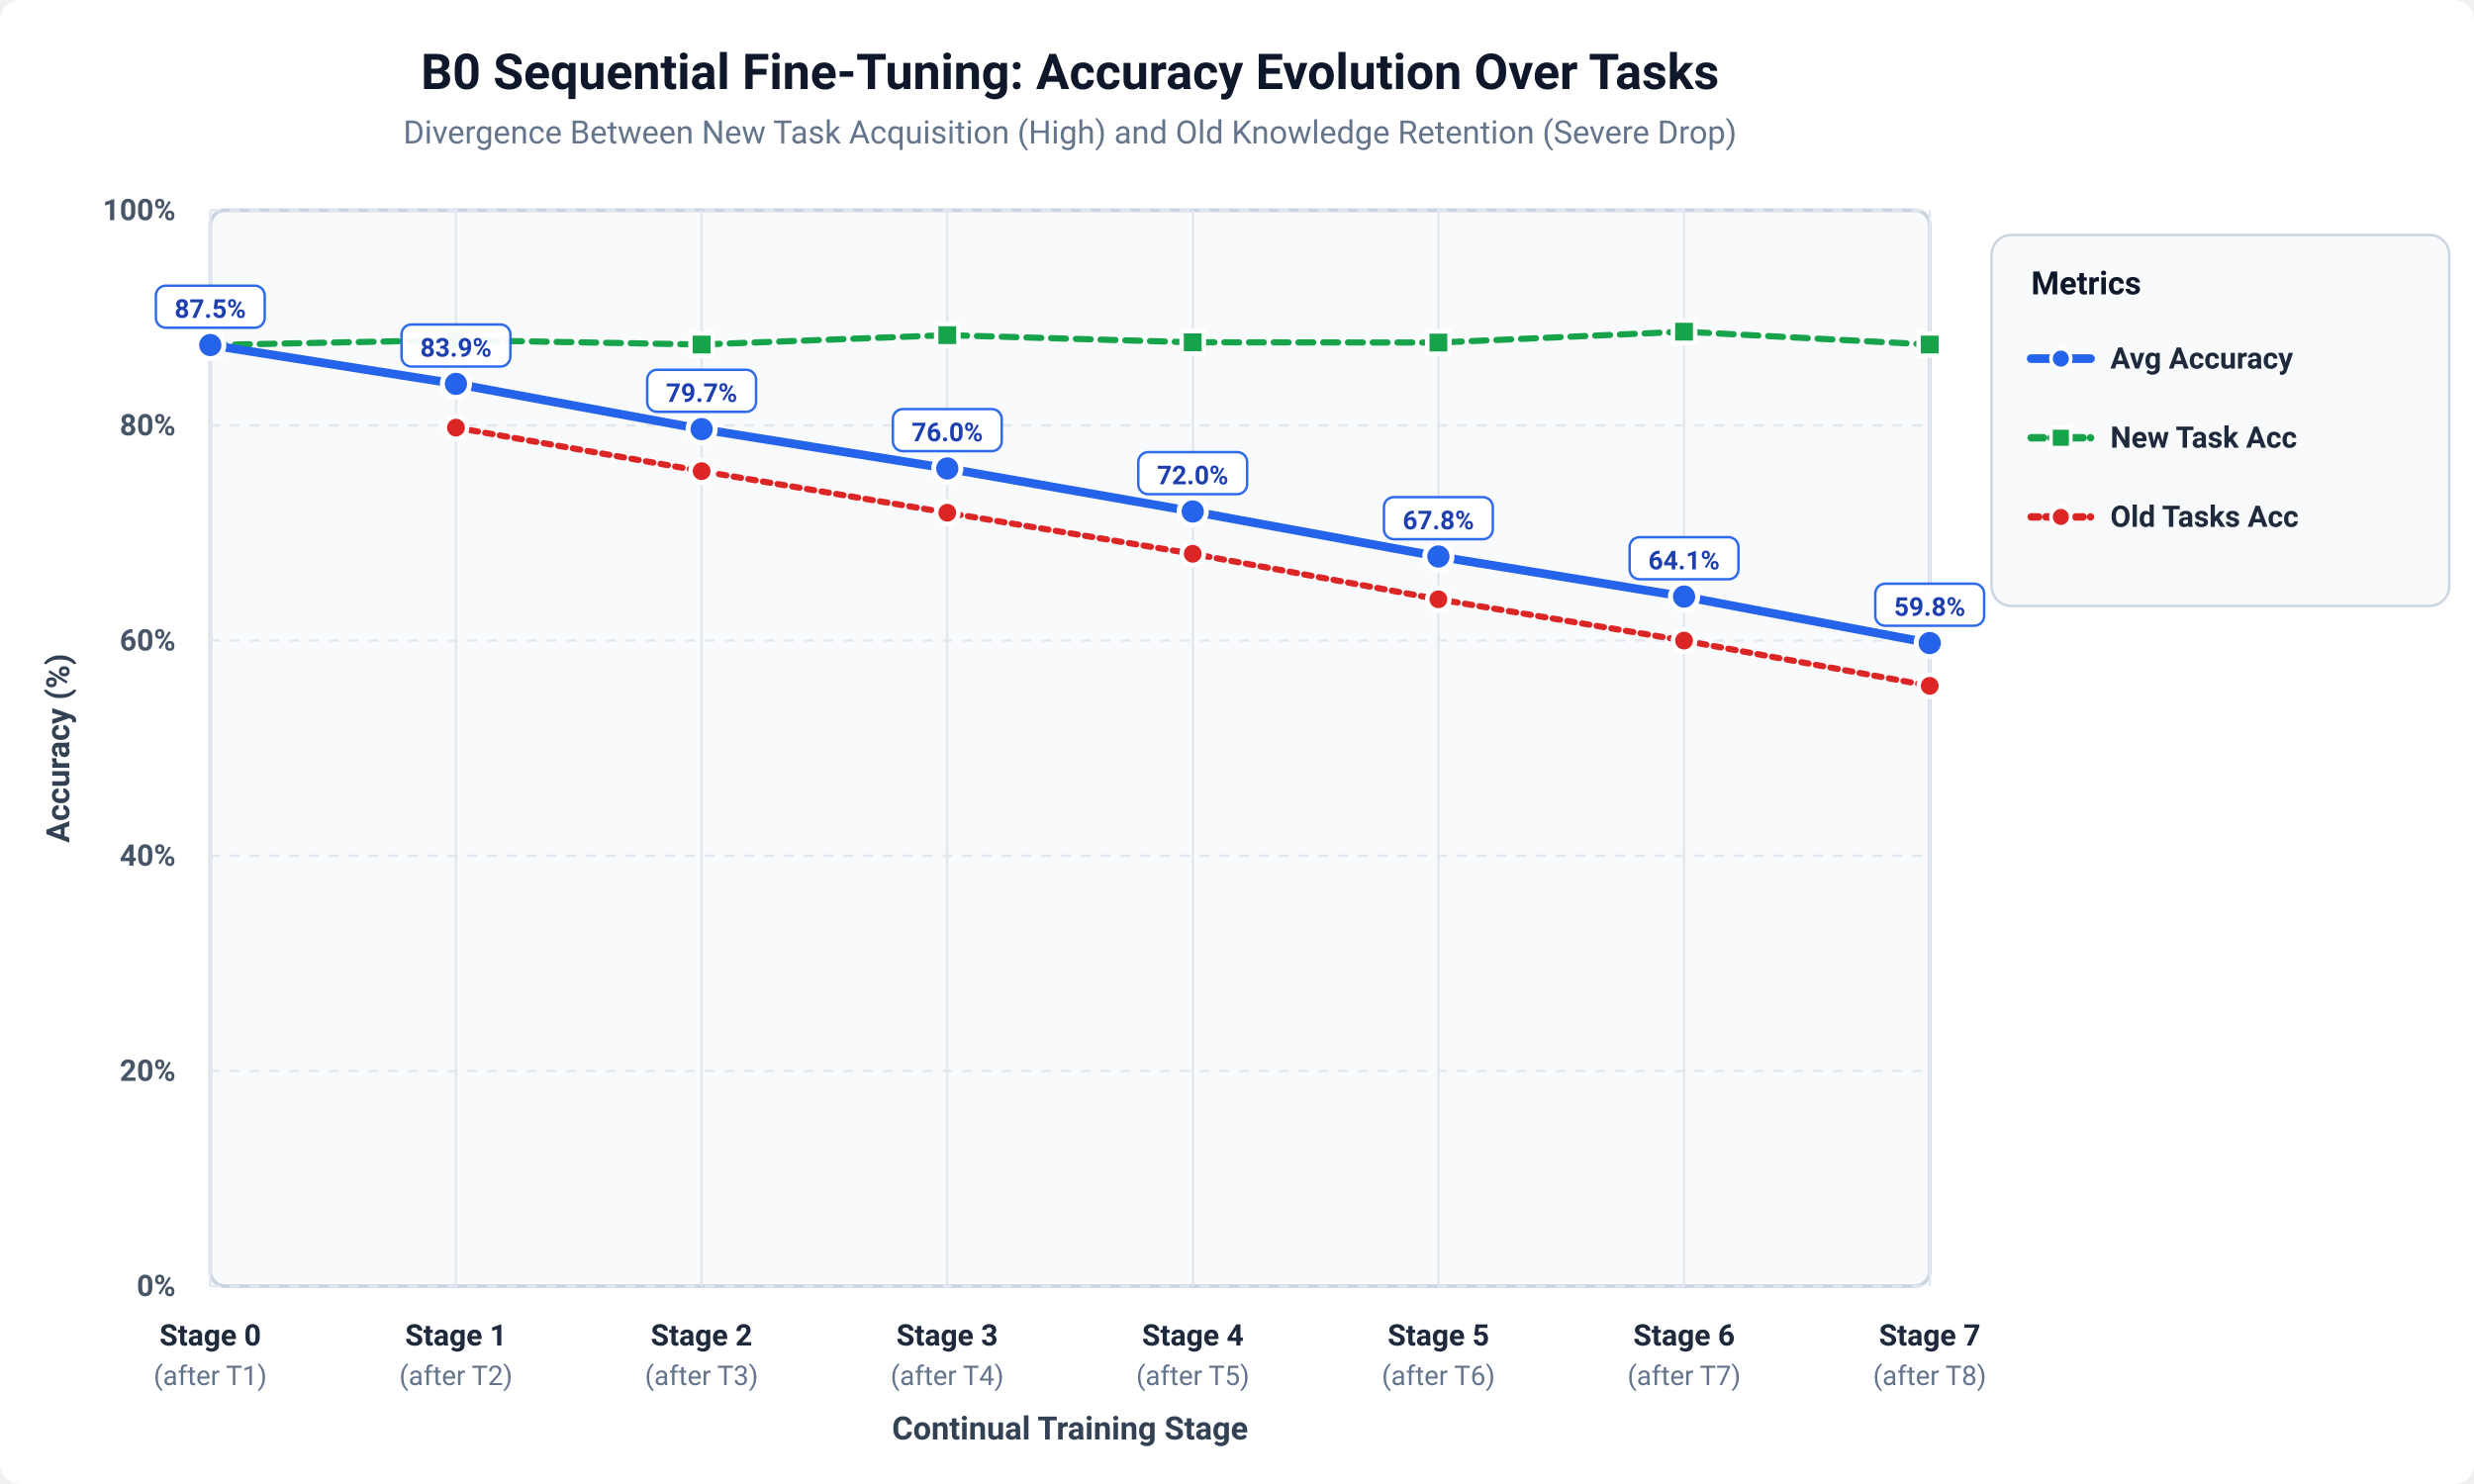
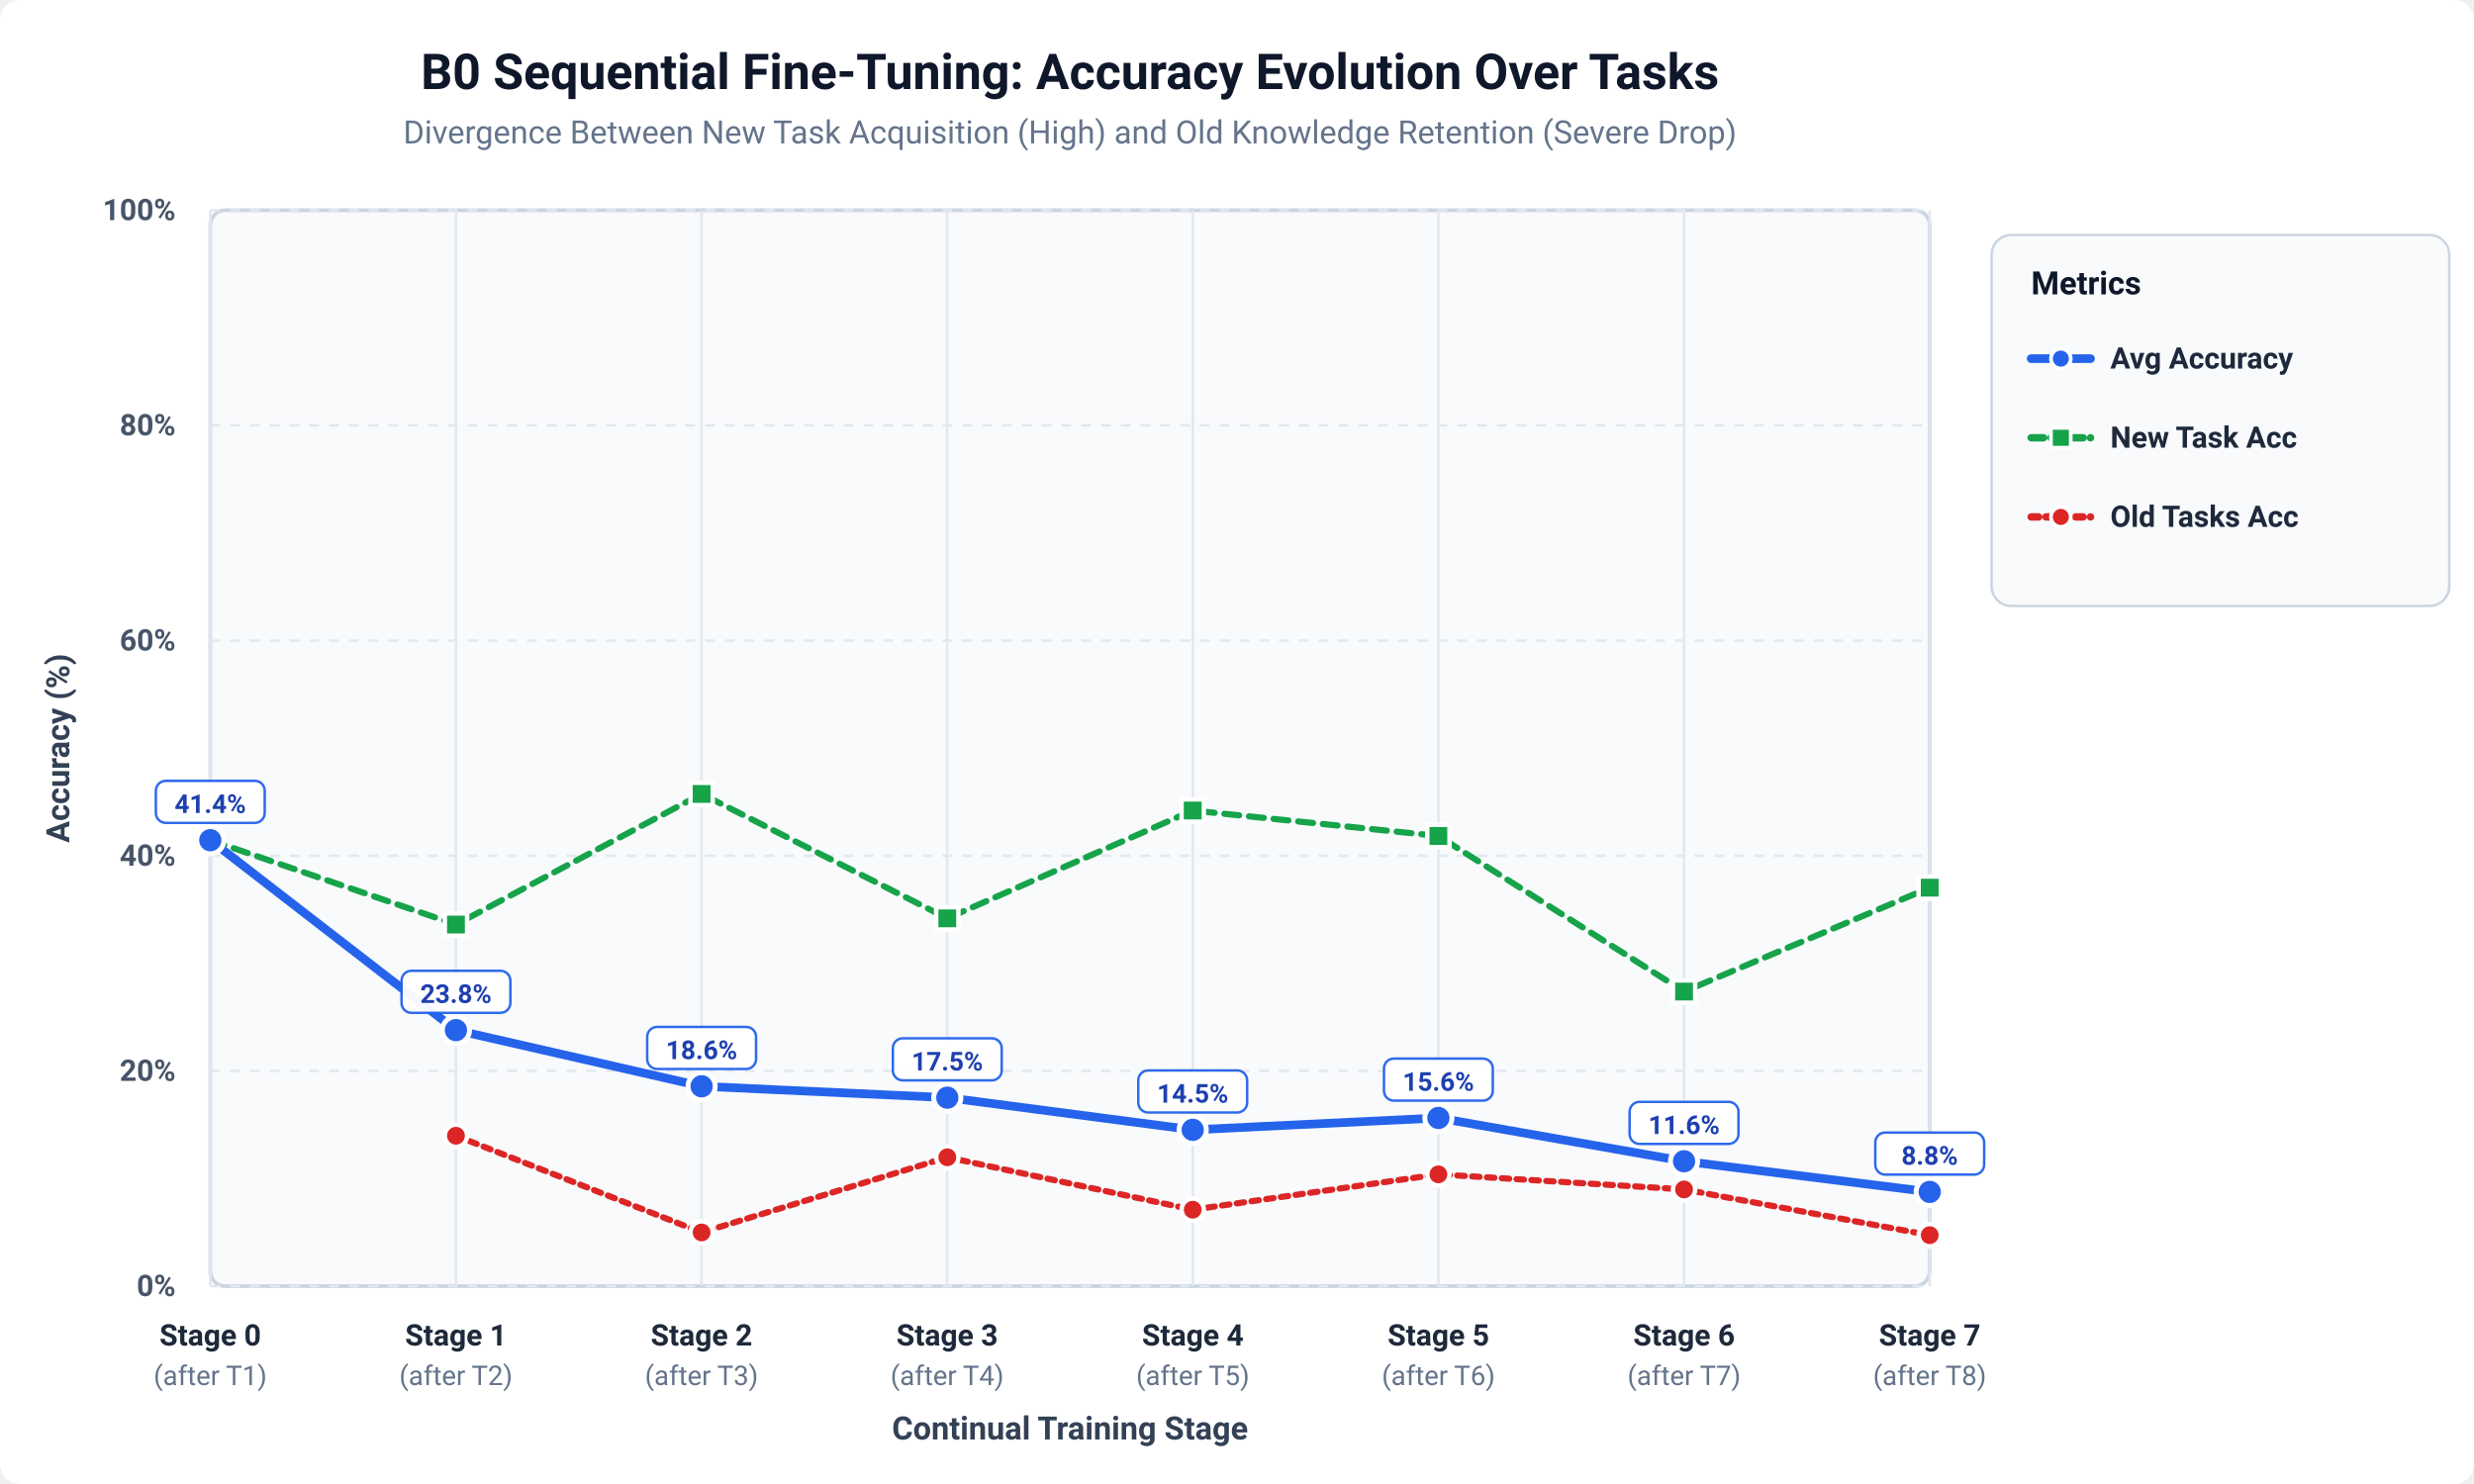
<svg xmlns="http://www.w3.org/2000/svg" viewBox="0 0 1000 600" width="100%" height="100%" style="font-family:-apple-system,BlinkMacSystemFont,Segoe UI,Roboto,Helvetica,Arial,sans-serif;">
  <rect width="1000" height="600" fill="#ffffff" rx="8" />
  <text x="432.5" y="36" text-anchor="middle" font-size="20" font-weight="700" fill="#0f172a">B0 Sequential Fine-Tuning: Accuracy Evolution Over Tasks</text>
  <text x="432.5" y="58" text-anchor="middle" font-size="13" fill="#64748b">Divergence Between New Task Acquisition (High) and Old Knowledge Retention (Severe Drop)</text>
  <rect x="85" y="85" width="695" height="435" fill="#f8fafc" stroke="#cbd5e1" stroke-width="1.5" rx="6" />
  <line x1="85" y1="520.0" x2="780" y2="520.0" stroke="#e2e8f0" stroke-dasharray="4,4" stroke-width="1" />
  <text x="71" y="524.0" text-anchor="end" font-size="12" fill="#475569" font-weight="600">0%</text>
  <line x1="85" y1="433.0" x2="780" y2="433.0" stroke="#e2e8f0" stroke-dasharray="4,4" stroke-width="1" />
  <text x="71" y="437.0" text-anchor="end" font-size="12" fill="#475569" font-weight="600">20%</text>
  <line x1="85" y1="346.0" x2="780" y2="346.0" stroke="#e2e8f0" stroke-dasharray="4,4" stroke-width="1" />
  <text x="71" y="350.0" text-anchor="end" font-size="12" fill="#475569" font-weight="600">40%</text>
  <line x1="85" y1="259.0" x2="780" y2="259.0" stroke="#e2e8f0" stroke-dasharray="4,4" stroke-width="1" />
  <text x="71" y="263.0" text-anchor="end" font-size="12" fill="#475569" font-weight="600">60%</text>
  <line x1="85" y1="172.0" x2="780" y2="172.0" stroke="#e2e8f0" stroke-dasharray="4,4" stroke-width="1" />
  <text x="71" y="176.0" text-anchor="end" font-size="12" fill="#475569" font-weight="600">80%</text>
  <line x1="85" y1="85.0" x2="780" y2="85.0" stroke="#e2e8f0" stroke-dasharray="4,4" stroke-width="1" />
  <text x="71" y="89.0" text-anchor="end" font-size="12" fill="#475569" font-weight="600">100%</text>
  <line x1="85.0" y1="85" x2="85.0" y2="520" stroke="#e2e8f0" stroke-width="1" />
  <text x="85.0" y="544" text-anchor="middle" font-size="12" fill="#1e293b" font-weight="700">Stage 0</text>
  <text x="85.0" y="560" text-anchor="middle" font-size="11" fill="#64748b">(after T1)</text>
  <line x1="184.286" y1="85" x2="184.286" y2="520" stroke="#e2e8f0" stroke-width="1" />
  <text x="184.286" y="544" text-anchor="middle" font-size="12" fill="#1e293b" font-weight="700">Stage 1</text>
  <text x="184.286" y="560" text-anchor="middle" font-size="11" fill="#64748b">(after T2)</text>
  <line x1="283.571" y1="85" x2="283.571" y2="520" stroke="#e2e8f0" stroke-width="1" />
  <text x="283.571" y="544" text-anchor="middle" font-size="12" fill="#1e293b" font-weight="700">Stage 2</text>
  <text x="283.571" y="560" text-anchor="middle" font-size="11" fill="#64748b">(after T3)</text>
  <line x1="382.857" y1="85" x2="382.857" y2="520" stroke="#e2e8f0" stroke-width="1" />
  <text x="382.857" y="544" text-anchor="middle" font-size="12" fill="#1e293b" font-weight="700">Stage 3</text>
  <text x="382.857" y="560" text-anchor="middle" font-size="11" fill="#64748b">(after T4)</text>
  <line x1="482.143" y1="85" x2="482.143" y2="520" stroke="#e2e8f0" stroke-width="1" />
  <text x="482.143" y="544" text-anchor="middle" font-size="12" fill="#1e293b" font-weight="700">Stage 4</text>
  <text x="482.143" y="560" text-anchor="middle" font-size="11" fill="#64748b">(after T5)</text>
  <line x1="581.429" y1="85" x2="581.429" y2="520" stroke="#e2e8f0" stroke-width="1" />
  <text x="581.429" y="544" text-anchor="middle" font-size="12" fill="#1e293b" font-weight="700">Stage 5</text>
  <text x="581.429" y="560" text-anchor="middle" font-size="11" fill="#64748b">(after T6)</text>
  <line x1="680.714" y1="85" x2="680.714" y2="520" stroke="#e2e8f0" stroke-width="1" />
  <text x="680.714" y="544" text-anchor="middle" font-size="12" fill="#1e293b" font-weight="700">Stage 6</text>
  <text x="680.714" y="560" text-anchor="middle" font-size="11" fill="#64748b">(after T7)</text>
  <line x1="780.0" y1="85" x2="780.0" y2="520" stroke="#e2e8f0" stroke-width="1" />
  <text x="780.0" y="544" text-anchor="middle" font-size="12" fill="#1e293b" font-weight="700">Stage 7</text>
  <text x="780.0" y="560" text-anchor="middle" font-size="11" fill="#64748b">(after T8)</text>
  <text x="432.5" y="582" text-anchor="middle" font-size="13" font-weight="700" fill="#334155">Continual Training Stage</text>
  <text transform="rotate(-90)" x="-302.5" y="28" text-anchor="middle" font-size="13" font-weight="700" fill="#334155">Accuracy (%)</text>
-   <polyline points="85.0,139.5 184.3,137.5 283.6,139.3 382.9,135.5 482.1,138.4 581.4,138.5 680.7,134.1 780.0,139.3" fill="none" stroke="#16a34a" stroke-dasharray="6,4" stroke-width="2.5" stroke-linecap="round" />
-   <rect x="80.5" y="135.0" width="9" height="9" fill="#16a34a" stroke="#fff" stroke-width="1.8" />
-   <rect x="179.8" y="133.0" width="9" height="9" fill="#16a34a" stroke="#fff" stroke-width="1.8" />
-   <rect x="279.1" y="134.8" width="9" height="9" fill="#16a34a" stroke="#fff" stroke-width="1.8" />
-   <rect x="378.4" y="131.0" width="9" height="9" fill="#16a34a" stroke="#fff" stroke-width="1.8" />
-   <rect x="477.6" y="133.9" width="9" height="9" fill="#16a34a" stroke="#fff" stroke-width="1.8" />
-   <rect x="576.9" y="134.0" width="9" height="9" fill="#16a34a" stroke="#fff" stroke-width="1.8" />
-   <rect x="676.2" y="129.6" width="9" height="9" fill="#16a34a" stroke="#fff" stroke-width="1.8" />
-   <rect x="775.5" y="134.8" width="9" height="9" fill="#16a34a" stroke="#fff" stroke-width="1.8" />
-   <polyline points="184.3,172.9 283.6,190.5 382.9,207.3 482.1,223.9 581.4,242.3 680.7,259.0 780.0,277.3" fill="none" stroke="#dc2626" stroke-dasharray="3,3" stroke-width="2.5" stroke-linecap="round" />
-   <circle cx="184.3" cy="172.9" r="4.5" fill="#dc2626" stroke="#fff" stroke-width="1.8" />
-   <circle cx="283.6" cy="190.5" r="4.5" fill="#dc2626" stroke="#fff" stroke-width="1.8" />
-   <circle cx="382.9" cy="207.3" r="4.5" fill="#dc2626" stroke="#fff" stroke-width="1.8" />
-   <circle cx="482.1" cy="223.9" r="4.5" fill="#dc2626" stroke="#fff" stroke-width="1.8" />
-   <circle cx="581.4" cy="242.3" r="4.5" fill="#dc2626" stroke="#fff" stroke-width="1.8" />
-   <circle cx="680.7" cy="259.0" r="4.5" fill="#dc2626" stroke="#fff" stroke-width="1.8" />
-   <circle cx="780.0" cy="277.3" r="4.5" fill="#dc2626" stroke="#fff" stroke-width="1.8" />
-   <polyline points="85.0,139.5 184.3,155.2 283.6,173.5 382.9,189.4 482.1,206.8 581.4,225.0 680.7,241.2 780.0,260.0" fill="none" stroke="#2563eb" stroke-width="3.5" stroke-linecap="round" />
-   <circle cx="85.0" cy="139.5" r="5.5" fill="#2563eb" stroke="#fff" stroke-width="2" />
-   <rect x="63.0" y="115.5" width="44" height="17" fill="#ffffff" stroke="#2563eb" stroke-width="1" rx="4" opacity="0.95" />
-   <text x="85.0" y="128.5" text-anchor="middle" font-size="10.5" font-weight="bold" fill="#1e40af">87.5%</text>
-   <circle cx="184.3" cy="155.2" r="5.5" fill="#2563eb" stroke="#fff" stroke-width="2" />
-   <rect x="162.3" y="131.2" width="44" height="17" fill="#ffffff" stroke="#2563eb" stroke-width="1" rx="4" opacity="0.95" />
-   <text x="184.3" y="144.2" text-anchor="middle" font-size="10.5" font-weight="bold" fill="#1e40af">83.9%</text>
-   <circle cx="283.6" cy="173.5" r="5.5" fill="#2563eb" stroke="#fff" stroke-width="2" />
-   <rect x="261.6" y="149.5" width="44" height="17" fill="#ffffff" stroke="#2563eb" stroke-width="1" rx="4" opacity="0.95" />
-   <text x="283.6" y="162.5" text-anchor="middle" font-size="10.5" font-weight="bold" fill="#1e40af">79.7%</text>
-   <circle cx="382.9" cy="189.4" r="5.5" fill="#2563eb" stroke="#fff" stroke-width="2" />
-   <rect x="360.9" y="165.4" width="44" height="17" fill="#ffffff" stroke="#2563eb" stroke-width="1" rx="4" opacity="0.95" />
-   <text x="382.9" y="178.4" text-anchor="middle" font-size="10.5" font-weight="bold" fill="#1e40af">76.0%</text>
-   <circle cx="482.1" cy="206.8" r="5.5" fill="#2563eb" stroke="#fff" stroke-width="2" />
-   <rect x="460.1" y="182.8" width="44" height="17" fill="#ffffff" stroke="#2563eb" stroke-width="1" rx="4" opacity="0.95" />
-   <text x="482.1" y="195.8" text-anchor="middle" font-size="10.5" font-weight="bold" fill="#1e40af">72.0%</text>
-   <circle cx="581.4" cy="225.0" r="5.5" fill="#2563eb" stroke="#fff" stroke-width="2" />
-   <rect x="559.4" y="201.0" width="44" height="17" fill="#ffffff" stroke="#2563eb" stroke-width="1" rx="4" opacity="0.95" />
-   <text x="581.4" y="214.0" text-anchor="middle" font-size="10.5" font-weight="bold" fill="#1e40af">67.8%</text>
-   <circle cx="680.7" cy="241.2" r="5.5" fill="#2563eb" stroke="#fff" stroke-width="2" />
-   <rect x="658.7" y="217.2" width="44" height="17" fill="#ffffff" stroke="#2563eb" stroke-width="1" rx="4" opacity="0.95" />
-   <text x="680.7" y="230.2" text-anchor="middle" font-size="10.5" font-weight="bold" fill="#1e40af">64.1%</text>
-   <circle cx="780.0" cy="260.0" r="5.5" fill="#2563eb" stroke="#fff" stroke-width="2" />
-   <rect x="758.0" y="236.0" width="44" height="17" fill="#ffffff" stroke="#2563eb" stroke-width="1" rx="4" opacity="0.95" />
-   <text x="780.0" y="249.0" text-anchor="middle" font-size="10.5" font-weight="bold" fill="#1e40af">59.8%</text>
+   <polyline points="85.0,339.7 184.3,373.8 283.6,321.0 382.9,371.3 482.1,327.7 581.4,338.0 680.7,400.9 780.0,358.9" fill="none" stroke="#16a34a" stroke-dasharray="6,4" stroke-width="2.5" stroke-linecap="round" />
+   <rect x="80.5" y="335.2" width="9" height="9" fill="#16a34a" stroke="#fff" stroke-width="1.8" />
+   <rect x="179.8" y="369.3" width="9" height="9" fill="#16a34a" stroke="#fff" stroke-width="1.8" />
+   <rect x="279.1" y="316.5" width="9" height="9" fill="#16a34a" stroke="#fff" stroke-width="1.8" />
+   <rect x="378.4" y="366.8" width="9" height="9" fill="#16a34a" stroke="#fff" stroke-width="1.8" />
+   <rect x="477.6" y="323.2" width="9" height="9" fill="#16a34a" stroke="#fff" stroke-width="1.8" />
+   <rect x="576.9" y="333.5" width="9" height="9" fill="#16a34a" stroke="#fff" stroke-width="1.8" />
+   <rect x="676.2" y="396.4" width="9" height="9" fill="#16a34a" stroke="#fff" stroke-width="1.8" />
+   <rect x="775.5" y="354.4" width="9" height="9" fill="#16a34a" stroke="#fff" stroke-width="1.8" />
+   <polyline points="184.3,459.2 283.6,498.3 382.9,467.9 482.1,489.1 581.4,474.8 680.7,480.9 780.0,499.4" fill="none" stroke="#dc2626" stroke-dasharray="3,3" stroke-width="2.5" stroke-linecap="round" />
+   <circle cx="184.3" cy="459.2" r="4.5" fill="#dc2626" stroke="#fff" stroke-width="1.8" />
+   <circle cx="283.6" cy="498.3" r="4.5" fill="#dc2626" stroke="#fff" stroke-width="1.8" />
+   <circle cx="382.9" cy="467.9" r="4.5" fill="#dc2626" stroke="#fff" stroke-width="1.8" />
+   <circle cx="482.1" cy="489.1" r="4.5" fill="#dc2626" stroke="#fff" stroke-width="1.8" />
+   <circle cx="581.4" cy="474.8" r="4.5" fill="#dc2626" stroke="#fff" stroke-width="1.8" />
+   <circle cx="680.7" cy="480.9" r="4.5" fill="#dc2626" stroke="#fff" stroke-width="1.8" />
+   <circle cx="780.0" cy="499.4" r="4.5" fill="#dc2626" stroke="#fff" stroke-width="1.8" />
+   <polyline points="85.0,339.7 184.3,416.5 283.6,439.2 382.9,443.8 482.1,456.8 581.4,452.0 680.7,469.5 780.0,481.9" fill="none" stroke="#2563eb" stroke-width="3.5" stroke-linecap="round" />
+   <circle cx="85.0" cy="339.7" r="5.5" fill="#2563eb" stroke="#fff" stroke-width="2" />
+   <rect x="63.0" y="315.7" width="44" height="17" fill="#ffffff" stroke="#2563eb" stroke-width="1" rx="4" opacity="0.95" />
+   <text x="85.0" y="328.7" text-anchor="middle" font-size="10.5" font-weight="bold" fill="#1e40af">41.4%</text>
+   <circle cx="184.3" cy="416.5" r="5.5" fill="#2563eb" stroke="#fff" stroke-width="2" />
+   <rect x="162.3" y="392.5" width="44" height="17" fill="#ffffff" stroke="#2563eb" stroke-width="1" rx="4" opacity="0.95" />
+   <text x="184.3" y="405.5" text-anchor="middle" font-size="10.5" font-weight="bold" fill="#1e40af">23.8%</text>
+   <circle cx="283.6" cy="439.2" r="5.5" fill="#2563eb" stroke="#fff" stroke-width="2" />
+   <rect x="261.6" y="415.2" width="44" height="17" fill="#ffffff" stroke="#2563eb" stroke-width="1" rx="4" opacity="0.95" />
+   <text x="283.6" y="428.2" text-anchor="middle" font-size="10.5" font-weight="bold" fill="#1e40af">18.6%</text>
+   <circle cx="382.9" cy="443.8" r="5.5" fill="#2563eb" stroke="#fff" stroke-width="2" />
+   <rect x="360.9" y="419.8" width="44" height="17" fill="#ffffff" stroke="#2563eb" stroke-width="1" rx="4" opacity="0.95" />
+   <text x="382.9" y="432.8" text-anchor="middle" font-size="10.5" font-weight="bold" fill="#1e40af">17.5%</text>
+   <circle cx="482.1" cy="456.8" r="5.5" fill="#2563eb" stroke="#fff" stroke-width="2" />
+   <rect x="460.1" y="432.8" width="44" height="17" fill="#ffffff" stroke="#2563eb" stroke-width="1" rx="4" opacity="0.95" />
+   <text x="482.1" y="445.8" text-anchor="middle" font-size="10.5" font-weight="bold" fill="#1e40af">14.5%</text>
+   <circle cx="581.4" cy="452.0" r="5.5" fill="#2563eb" stroke="#fff" stroke-width="2" />
+   <rect x="559.4" y="428.0" width="44" height="17" fill="#ffffff" stroke="#2563eb" stroke-width="1" rx="4" opacity="0.95" />
+   <text x="581.4" y="441.0" text-anchor="middle" font-size="10.5" font-weight="bold" fill="#1e40af">15.6%</text>
+   <circle cx="680.7" cy="469.5" r="5.5" fill="#2563eb" stroke="#fff" stroke-width="2" />
+   <rect x="658.7" y="445.5" width="44" height="17" fill="#ffffff" stroke="#2563eb" stroke-width="1" rx="4" opacity="0.95" />
+   <text x="680.7" y="458.5" text-anchor="middle" font-size="10.5" font-weight="bold" fill="#1e40af">11.6%</text>
+   <circle cx="780.0" cy="481.9" r="5.5" fill="#2563eb" stroke="#fff" stroke-width="2" />
+   <rect x="758.0" y="457.9" width="44" height="17" fill="#ffffff" stroke="#2563eb" stroke-width="1" rx="4" opacity="0.95" />
+   <text x="780.0" y="470.9" text-anchor="middle" font-size="10.5" font-weight="bold" fill="#1e40af">8.8%</text>
  <rect x="805" y="95" width="185" height="150" fill="#f8fafc" stroke="#cbd5e1" stroke-width="1" rx="8" />
  <text x="821" y="119" font-size="13" font-weight="700" fill="#0f172a">Metrics</text>
  <line x1="821" y1="145" x2="845" y2="145" stroke="#2563eb" stroke-width="3.5" stroke-linecap="round" />
  <circle cx="833" cy="145" r="4" fill="#2563eb" stroke="#fff" stroke-width="1.5" />
  <text x="853" y="149" font-size="12" font-weight="700" fill="#1e293b">Avg Accuracy</text>
  <line x1="821" y1="177" x2="845" y2="177" stroke="#16a34a" stroke-dasharray="5,3" stroke-width="3" stroke-linecap="round" />
  <rect x="829" y="173" width="8" height="8" fill="#16a34a" stroke="#fff" stroke-width="1.5" />
  <text x="853" y="181" font-size="12" font-weight="700" fill="#1e293b">New Task Acc</text>
  <line x1="821" y1="209" x2="845" y2="209" stroke="#dc2626" stroke-dasharray="3,3" stroke-width="3" stroke-linecap="round" />
  <circle cx="833" cy="209" r="4" fill="#dc2626" stroke="#fff" stroke-width="1.5" />
  <text x="853" y="213" font-size="12" font-weight="700" fill="#1e293b">Old Tasks Acc</text>
</svg>
